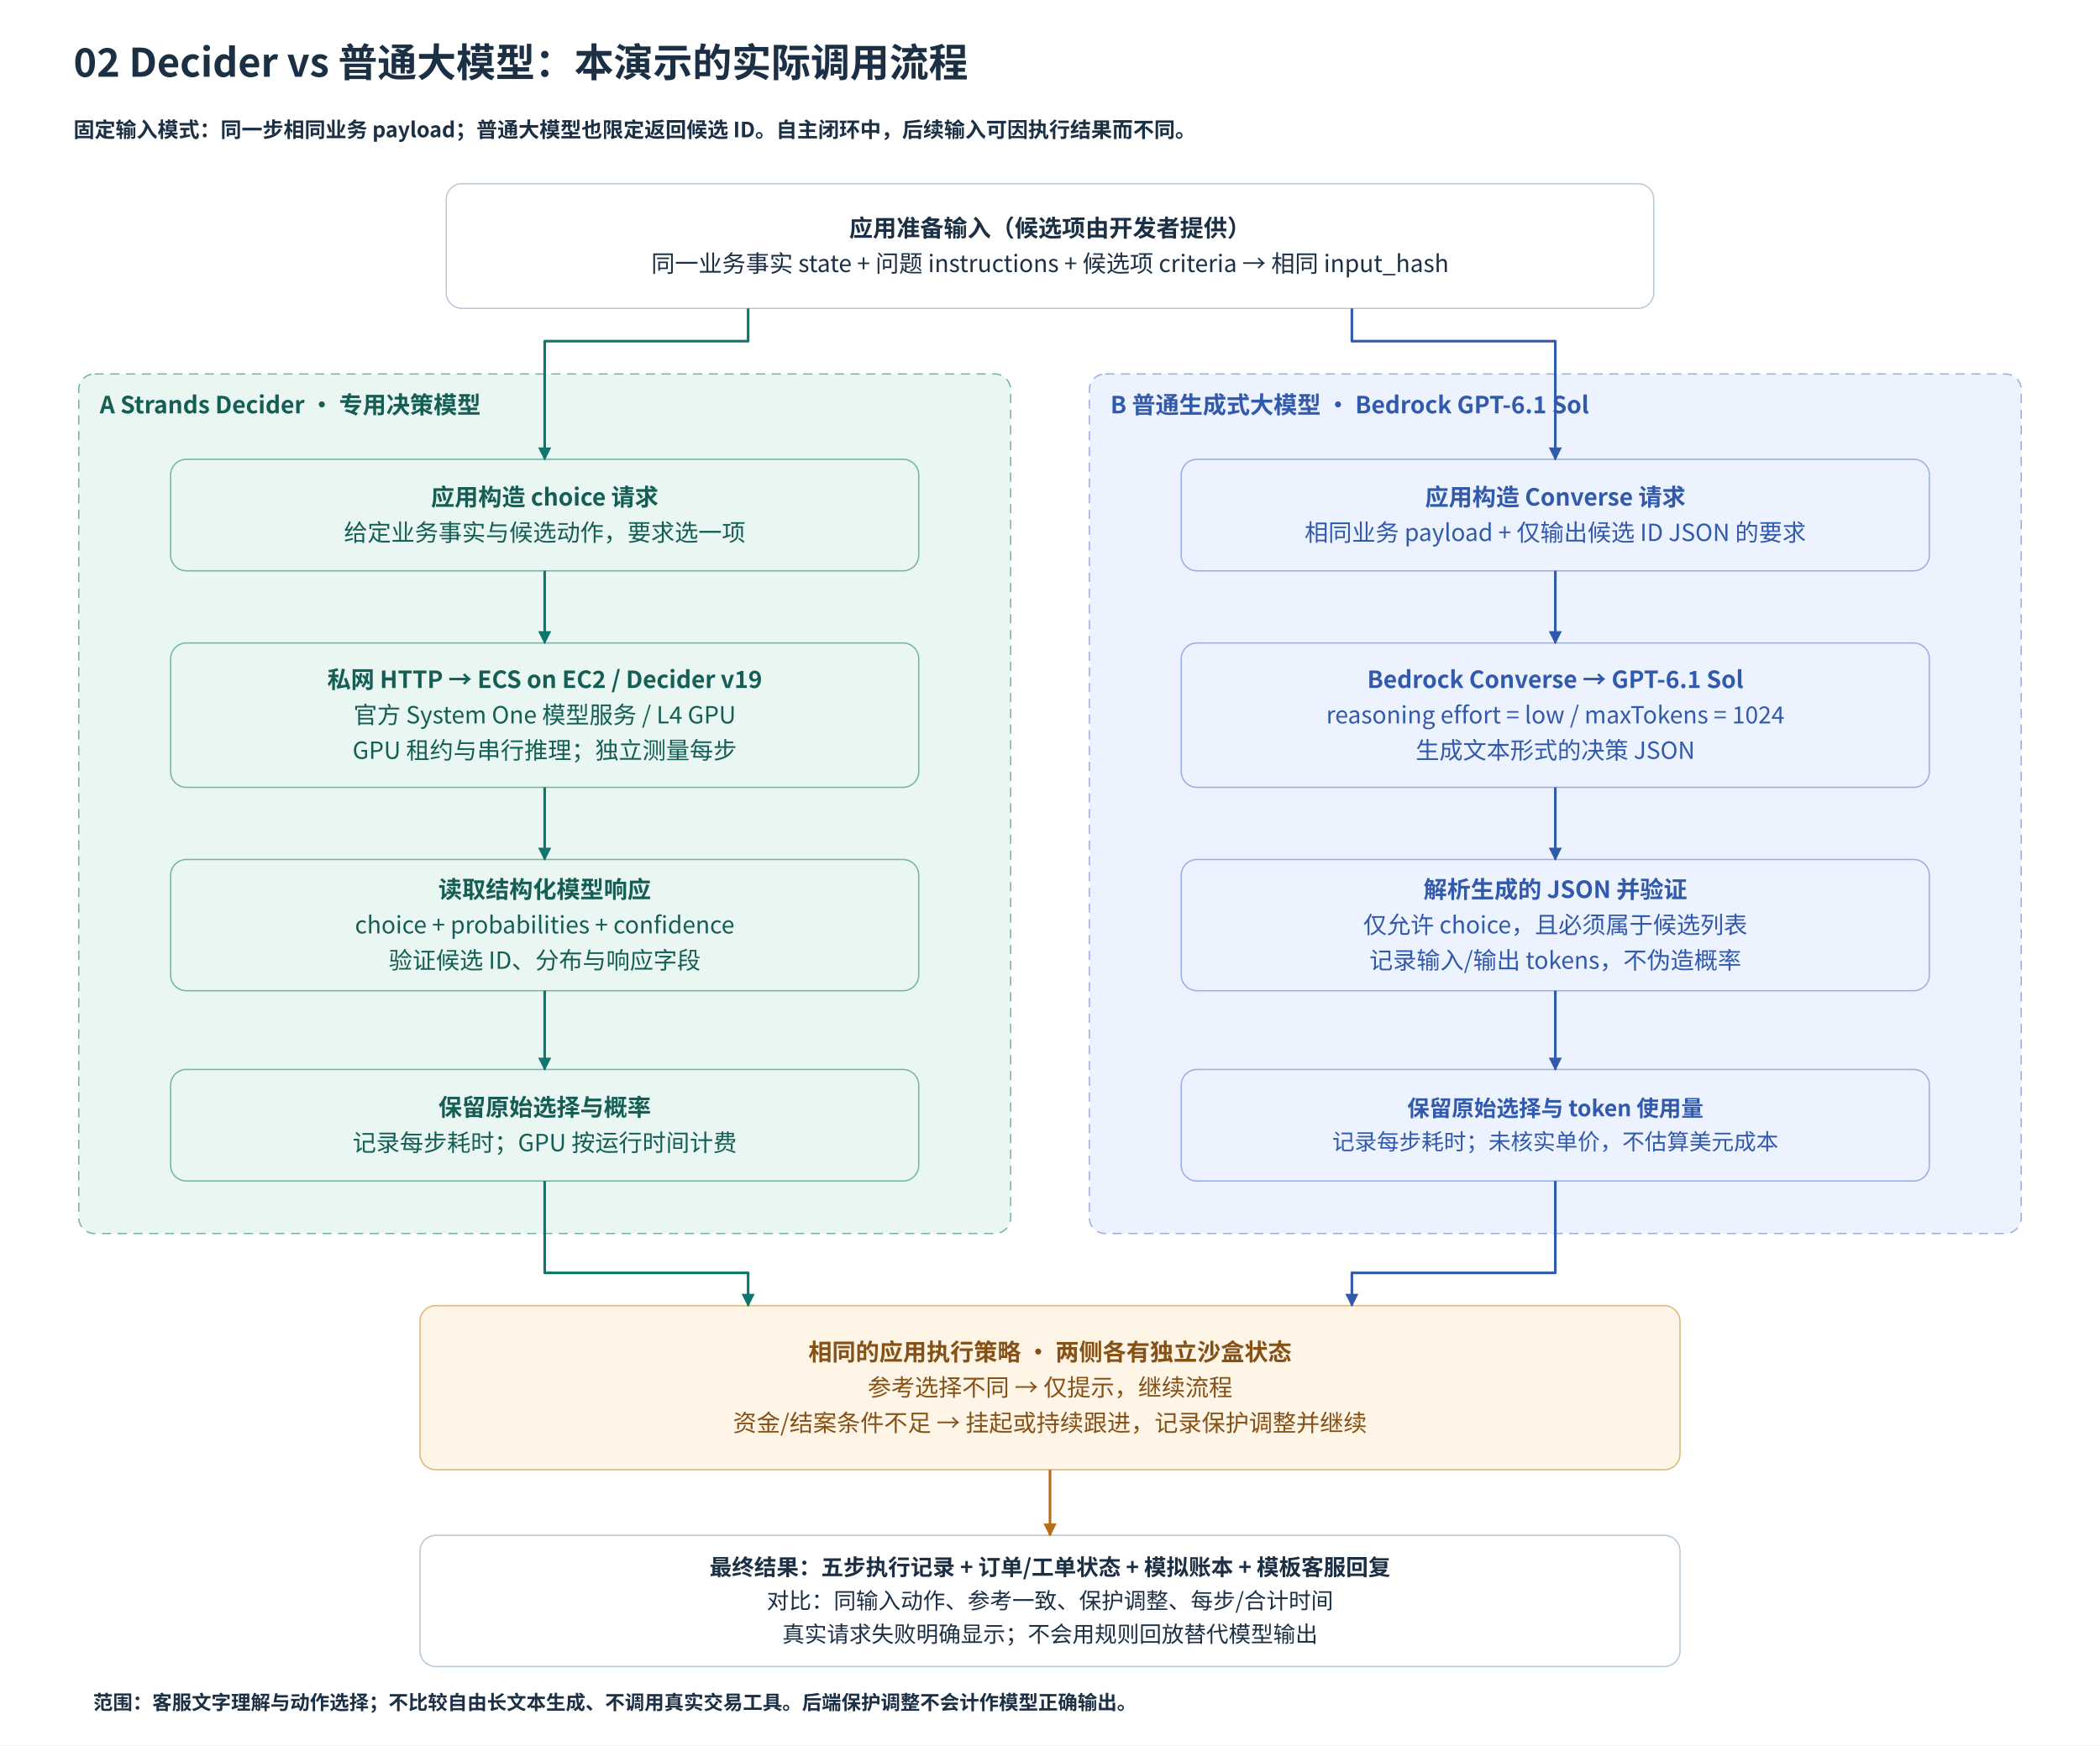
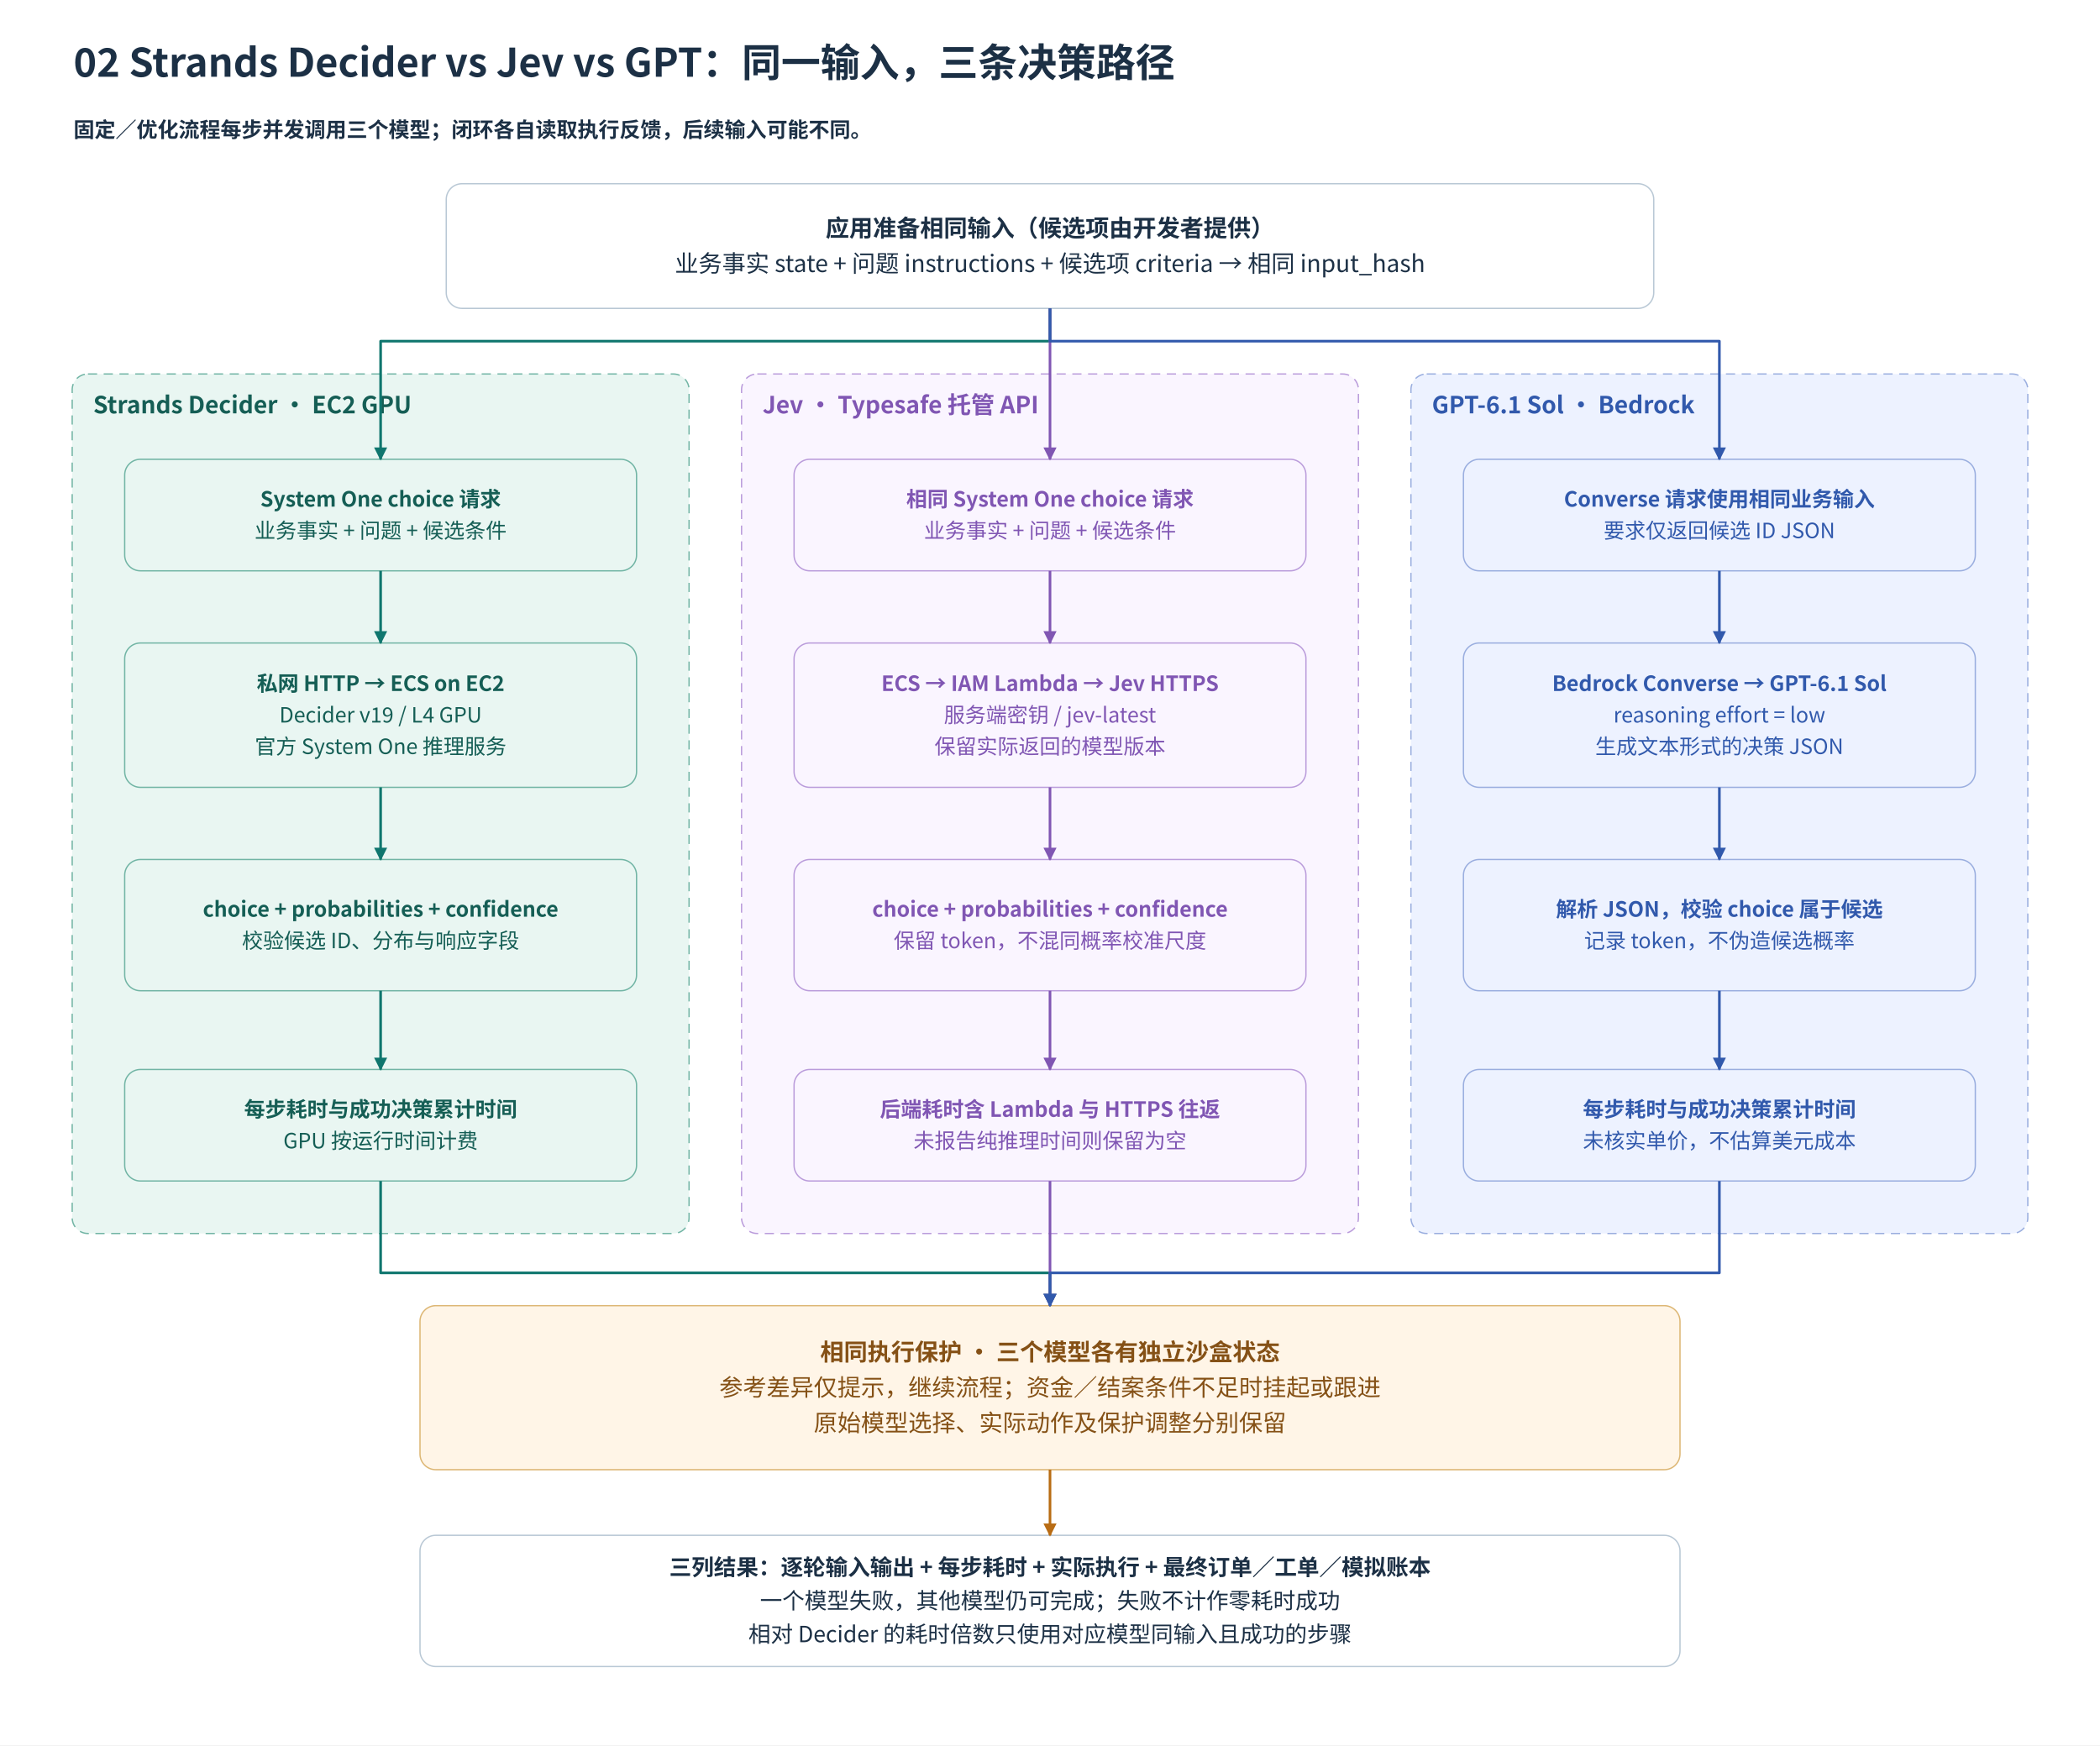
<svg xmlns="http://www.w3.org/2000/svg" width="1600" height="1330" viewBox="0 0 1600 1330" role="img">
  <defs>
    <marker id="arrow52677c" markerWidth="10" markerHeight="10" refX="9" refY="5" orient="auto" markerUnits="userSpaceOnUse">
      <path d="M 0 0 L 10 5 L 0 10 Z" fill="#52677c" />
    </marker>
    <marker id="arrow0f766e" markerWidth="10" markerHeight="10" refX="9" refY="5" orient="auto" markerUnits="userSpaceOnUse">
      <path d="M 0 0 L 10 5 L 0 10 Z" fill="#0f766e" />
    </marker>
    <marker id="arrow3159ac" markerWidth="10" markerHeight="10" refX="9" refY="5" orient="auto" markerUnits="userSpaceOnUse">
      <path d="M 0 0 L 10 5 L 0 10 Z" fill="#3159ac" />
    </marker>
    <marker id="arrowb86c14" markerWidth="10" markerHeight="10" refX="9" refY="5" orient="auto" markerUnits="userSpaceOnUse">
      <path d="M 0 0 L 10 5 L 0 10 Z" fill="#b86c14" />
    </marker>
+     <marker id="arrow8056b3" markerWidth="10" markerHeight="10" refX="9" refY="5" orient="auto" markerUnits="userSpaceOnUse">
+       <path d="M 0 0 L 10 5 L 0 10 Z" fill="#8056b3" />
+     </marker>
  </defs>
  <rect width="100%" height="100%" fill="#ffffff" />
-   <text x="56" y="58.5" font-family="'Noto Sans CJK SC', 'Microsoft YaHei', sans-serif" font-size="30" fill="#1c3045" text-anchor="start" font-weight="700">02  Decider vs 普通大模型：本演示的实际调用流程</text>
-   <text x="56" y="104.6" font-family="'Noto Sans CJK SC', 'Microsoft YaHei', sans-serif" font-size="16" fill="#1c3045" text-anchor="start" font-weight="700">固定输入模式：同一步相同业务 payload；普通大模型也限定返回候选 ID。自主闭环中，后续输入可因执行结果而不同。</text>
+   <text x="56" y="58.5" font-family="'Noto Sans CJK SC', 'Microsoft YaHei', sans-serif" font-size="30" fill="#1c3045" text-anchor="start" font-weight="700">02  Strands Decider vs Jev vs GPT：同一输入，三条决策路径</text>
+   <text x="56" y="104.6" font-family="'Noto Sans CJK SC', 'Microsoft YaHei', sans-serif" font-size="16" fill="#1c3045" text-anchor="start" font-weight="700">固定／优化流程每步并发调用三个模型；闭环各自读取执行反馈，后续输入可能不同。</text>
  <rect x="340" y="140" width="920" height="95" rx="12" fill="#ffffff" stroke="#b9c8d5" />
-   <text x="800.0" y="180.3" font-family="'Noto Sans CJK SC', 'Microsoft YaHei', sans-serif" font-size="18" fill="#1c3045" text-anchor="middle" font-weight="700">应用准备输入（候选项由开发者提供）</text>
-   <text x="800.0" y="207.3" font-family="'Noto Sans CJK SC', 'Microsoft YaHei', sans-serif" font-size="18" fill="#1c3045" text-anchor="middle">同一业务事实 state + 问题 instructions + 候选项 criteria → 相同 input_hash</text>
-   <rect x="60" y="285" width="710" height="655" rx="12" fill="#e9f6f2" stroke="#72b5a5" stroke-dasharray="7 5" />
-   <text x="76" y="315.0" font-family="'Noto Sans CJK SC', 'Microsoft YaHei', sans-serif" font-size="18" fill="#155e55" text-anchor="start" font-weight="700">A  Strands Decider · 专用决策模型</text>
-   <rect x="830" y="285" width="710" height="655" rx="12" fill="#edf2ff" stroke="#9aaedf" stroke-dasharray="7 5" />
-   <text x="846" y="315.0" font-family="'Noto Sans CJK SC', 'Microsoft YaHei', sans-serif" font-size="18" fill="#3159ac" text-anchor="start" font-weight="700">B  普通生成式大模型 · Bedrock GPT-6.1 Sol</text>
-   <rect x="130" y="350" width="570" height="85" rx="12" fill="#e9f6f2" stroke="#72b5a5" />
-   <text x="415.0" y="385.3" font-family="'Noto Sans CJK SC', 'Microsoft YaHei', sans-serif" font-size="18" fill="#155e55" text-anchor="middle" font-weight="700">应用构造 choice 请求</text>
-   <text x="415.0" y="412.3" font-family="'Noto Sans CJK SC', 'Microsoft YaHei', sans-serif" font-size="18" fill="#155e55" text-anchor="middle">给定业务事实与候选动作，要求选一项</text>
-   <rect x="900" y="350" width="570" height="85" rx="12" fill="#edf2ff" stroke="#9aaedf" />
-   <text x="1185.0" y="385.3" font-family="'Noto Sans CJK SC', 'Microsoft YaHei', sans-serif" font-size="18" fill="#3159ac" text-anchor="middle" font-weight="700">应用构造 Converse 请求</text>
-   <text x="1185.0" y="412.3" font-family="'Noto Sans CJK SC', 'Microsoft YaHei', sans-serif" font-size="18" fill="#3159ac" text-anchor="middle">相同业务 payload + 仅输出候选 ID JSON 的要求</text>
-   <rect x="130" y="490" width="570" height="110" rx="12" fill="#e9f6f2" stroke="#72b5a5" />
-   <text x="415.0" y="524.3" font-family="'Noto Sans CJK SC', 'Microsoft YaHei', sans-serif" font-size="18" fill="#155e55" text-anchor="middle" font-weight="700">私网 HTTP → ECS on EC2 / Decider v19</text>
-   <text x="415.0" y="551.3" font-family="'Noto Sans CJK SC', 'Microsoft YaHei', sans-serif" font-size="18" fill="#155e55" text-anchor="middle">官方 System One 模型服务 / L4 GPU</text>
-   <text x="415.0" y="578.3" font-family="'Noto Sans CJK SC', 'Microsoft YaHei', sans-serif" font-size="18" fill="#155e55" text-anchor="middle">GPU 租约与串行推理；独立测量每步</text>
-   <rect x="900" y="490" width="570" height="110" rx="12" fill="#edf2ff" stroke="#9aaedf" />
-   <text x="1185.0" y="524.3" font-family="'Noto Sans CJK SC', 'Microsoft YaHei', sans-serif" font-size="18" fill="#3159ac" text-anchor="middle" font-weight="700">Bedrock Converse → GPT-6.1 Sol</text>
-   <text x="1185.0" y="551.3" font-family="'Noto Sans CJK SC', 'Microsoft YaHei', sans-serif" font-size="18" fill="#3159ac" text-anchor="middle">reasoning effort = low / maxTokens = 1024</text>
-   <text x="1185.0" y="578.3" font-family="'Noto Sans CJK SC', 'Microsoft YaHei', sans-serif" font-size="18" fill="#3159ac" text-anchor="middle">生成文本形式的决策 JSON</text>
-   <rect x="130" y="655" width="570" height="100" rx="12" fill="#e9f6f2" stroke="#72b5a5" />
-   <text x="415.0" y="684.3" font-family="'Noto Sans CJK SC', 'Microsoft YaHei', sans-serif" font-size="18" fill="#155e55" text-anchor="middle" font-weight="700">读取结构化模型响应</text>
-   <text x="415.0" y="711.3" font-family="'Noto Sans CJK SC', 'Microsoft YaHei', sans-serif" font-size="18" fill="#155e55" text-anchor="middle">choice + probabilities + confidence</text>
-   <text x="415.0" y="738.3" font-family="'Noto Sans CJK SC', 'Microsoft YaHei', sans-serif" font-size="18" fill="#155e55" text-anchor="middle">验证候选 ID、分布与响应字段</text>
-   <rect x="900" y="655" width="570" height="100" rx="12" fill="#edf2ff" stroke="#9aaedf" />
-   <text x="1185.0" y="684.3" font-family="'Noto Sans CJK SC', 'Microsoft YaHei', sans-serif" font-size="18" fill="#3159ac" text-anchor="middle" font-weight="700">解析生成的 JSON 并验证</text>
-   <text x="1185.0" y="711.3" font-family="'Noto Sans CJK SC', 'Microsoft YaHei', sans-serif" font-size="18" fill="#3159ac" text-anchor="middle">仅允许 choice，且必须属于候选列表</text>
-   <text x="1185.0" y="738.3" font-family="'Noto Sans CJK SC', 'Microsoft YaHei', sans-serif" font-size="18" fill="#3159ac" text-anchor="middle">记录输入/输出 tokens，不伪造概率</text>
-   <rect x="130" y="815" width="570" height="85" rx="12" fill="#e9f6f2" stroke="#72b5a5" />
-   <text x="415.0" y="850.3" font-family="'Noto Sans CJK SC', 'Microsoft YaHei', sans-serif" font-size="18" fill="#155e55" text-anchor="middle" font-weight="700">保留原始选择与概率</text>
-   <text x="415.0" y="877.3" font-family="'Noto Sans CJK SC', 'Microsoft YaHei', sans-serif" font-size="18" fill="#155e55" text-anchor="middle">记录每步耗时；GPU 按运行时间计费</text>
-   <rect x="900" y="815" width="570" height="85" rx="12" fill="#edf2ff" stroke="#9aaedf" />
-   <text x="1185.0" y="850.7" font-family="'Noto Sans CJK SC', 'Microsoft YaHei', sans-serif" font-size="17" fill="#3159ac" text-anchor="middle" font-weight="700">保留原始选择与 token 使用量</text>
-   <text x="1185.0" y="876.2" font-family="'Noto Sans CJK SC', 'Microsoft YaHei', sans-serif" font-size="17" fill="#3159ac" text-anchor="middle">记录每步耗时；未核实单价，不估算美元成本</text>
+   <text x="800.0" y="180.3" font-family="'Noto Sans CJK SC', 'Microsoft YaHei', sans-serif" font-size="18" fill="#1c3045" text-anchor="middle" font-weight="700">应用准备相同输入（候选项由开发者提供）</text>
+   <text x="800.0" y="207.3" font-family="'Noto Sans CJK SC', 'Microsoft YaHei', sans-serif" font-size="18" fill="#1c3045" text-anchor="middle">业务事实 state + 问题 instructions + 候选项 criteria → 相同 input_hash</text>
+   <rect x="55" y="285" width="470" height="655" rx="12" fill="#e9f6f2" stroke="#72b5a5" stroke-dasharray="7 5" />
+   <text x="71" y="315.0" font-family="'Noto Sans CJK SC', 'Microsoft YaHei', sans-serif" font-size="18" fill="#155e55" text-anchor="start" font-weight="700">Strands Decider · EC2 GPU</text>
+   <rect x="95" y="350" width="390" height="85" rx="12" fill="#e9f6f2" stroke="#72b5a5" />
+   <text x="290.0" y="386.1" font-family="'Noto Sans CJK SC', 'Microsoft YaHei', sans-serif" font-size="16" fill="#155e55" text-anchor="middle" font-weight="700">System One choice 请求</text>
+   <text x="290.0" y="410.1" font-family="'Noto Sans CJK SC', 'Microsoft YaHei', sans-serif" font-size="16" fill="#155e55" text-anchor="middle">业务事实 + 问题 + 候选条件</text>
+   <rect x="95" y="490" width="390" height="110" rx="12" fill="#e9f6f2" stroke="#72b5a5" />
+   <text x="290.0" y="526.6" font-family="'Noto Sans CJK SC', 'Microsoft YaHei', sans-serif" font-size="16" fill="#155e55" text-anchor="middle" font-weight="700">私网 HTTP → ECS on EC2</text>
+   <text x="290.0" y="550.6" font-family="'Noto Sans CJK SC', 'Microsoft YaHei', sans-serif" font-size="16" fill="#155e55" text-anchor="middle">Decider v19 / L4 GPU</text>
+   <text x="290.0" y="574.6" font-family="'Noto Sans CJK SC', 'Microsoft YaHei', sans-serif" font-size="16" fill="#155e55" text-anchor="middle">官方 System One 推理服务</text>
+   <rect x="95" y="655" width="390" height="100" rx="12" fill="#e9f6f2" stroke="#72b5a5" />
+   <text x="290.0" y="698.6" font-family="'Noto Sans CJK SC', 'Microsoft YaHei', sans-serif" font-size="16" fill="#155e55" text-anchor="middle" font-weight="700">choice + probabilities + confidence</text>
+   <text x="290.0" y="722.6" font-family="'Noto Sans CJK SC', 'Microsoft YaHei', sans-serif" font-size="16" fill="#155e55" text-anchor="middle">校验候选 ID、分布与响应字段</text>
+   <rect x="95" y="815" width="390" height="85" rx="12" fill="#e9f6f2" stroke="#72b5a5" />
+   <text x="290.0" y="851.1" font-family="'Noto Sans CJK SC', 'Microsoft YaHei', sans-serif" font-size="16" fill="#155e55" text-anchor="middle" font-weight="700">每步耗时与成功决策累计时间</text>
+   <text x="290.0" y="875.1" font-family="'Noto Sans CJK SC', 'Microsoft YaHei', sans-serif" font-size="16" fill="#155e55" text-anchor="middle">GPU 按运行时间计费</text>
+   <rect x="565" y="285" width="470" height="655" rx="12" fill="#faf5ff" stroke="#ba9cdb" stroke-dasharray="7 5" />
+   <text x="581" y="315.0" font-family="'Noto Sans CJK SC', 'Microsoft YaHei', sans-serif" font-size="18" fill="#8056b3" text-anchor="start" font-weight="700">Jev · Typesafe 托管 API</text>
+   <rect x="605" y="350" width="390" height="85" rx="12" fill="#faf5ff" stroke="#ba9cdb" />
+   <text x="800.0" y="386.1" font-family="'Noto Sans CJK SC', 'Microsoft YaHei', sans-serif" font-size="16" fill="#8056b3" text-anchor="middle" font-weight="700">相同 System One choice 请求</text>
+   <text x="800.0" y="410.1" font-family="'Noto Sans CJK SC', 'Microsoft YaHei', sans-serif" font-size="16" fill="#8056b3" text-anchor="middle">业务事实 + 问题 + 候选条件</text>
+   <rect x="605" y="490" width="390" height="110" rx="12" fill="#faf5ff" stroke="#ba9cdb" />
+   <text x="800.0" y="526.6" font-family="'Noto Sans CJK SC', 'Microsoft YaHei', sans-serif" font-size="16" fill="#8056b3" text-anchor="middle" font-weight="700">ECS → IAM Lambda → Jev HTTPS</text>
+   <text x="800.0" y="550.6" font-family="'Noto Sans CJK SC', 'Microsoft YaHei', sans-serif" font-size="16" fill="#8056b3" text-anchor="middle">服务端密钥 / jev-latest</text>
+   <text x="800.0" y="574.6" font-family="'Noto Sans CJK SC', 'Microsoft YaHei', sans-serif" font-size="16" fill="#8056b3" text-anchor="middle">保留实际返回的模型版本</text>
+   <rect x="605" y="655" width="390" height="100" rx="12" fill="#faf5ff" stroke="#ba9cdb" />
+   <text x="800.0" y="698.6" font-family="'Noto Sans CJK SC', 'Microsoft YaHei', sans-serif" font-size="16" fill="#8056b3" text-anchor="middle" font-weight="700">choice + probabilities + confidence</text>
+   <text x="800.0" y="722.6" font-family="'Noto Sans CJK SC', 'Microsoft YaHei', sans-serif" font-size="16" fill="#8056b3" text-anchor="middle">保留 token，不混同概率校准尺度</text>
+   <rect x="605" y="815" width="390" height="85" rx="12" fill="#faf5ff" stroke="#ba9cdb" />
+   <text x="800.0" y="851.1" font-family="'Noto Sans CJK SC', 'Microsoft YaHei', sans-serif" font-size="16" fill="#8056b3" text-anchor="middle" font-weight="700">后端耗时含 Lambda 与 HTTPS 往返</text>
+   <text x="800.0" y="875.1" font-family="'Noto Sans CJK SC', 'Microsoft YaHei', sans-serif" font-size="16" fill="#8056b3" text-anchor="middle">未报告纯推理时间则保留为空</text>
+   <rect x="1075" y="285" width="470" height="655" rx="12" fill="#edf2ff" stroke="#9aaedf" stroke-dasharray="7 5" />
+   <text x="1091" y="315.0" font-family="'Noto Sans CJK SC', 'Microsoft YaHei', sans-serif" font-size="18" fill="#3159ac" text-anchor="start" font-weight="700">GPT-6.1 Sol · Bedrock</text>
+   <rect x="1115" y="350" width="390" height="85" rx="12" fill="#edf2ff" stroke="#9aaedf" />
+   <text x="1310.0" y="386.1" font-family="'Noto Sans CJK SC', 'Microsoft YaHei', sans-serif" font-size="16" fill="#3159ac" text-anchor="middle" font-weight="700">Converse 请求使用相同业务输入</text>
+   <text x="1310.0" y="410.1" font-family="'Noto Sans CJK SC', 'Microsoft YaHei', sans-serif" font-size="16" fill="#3159ac" text-anchor="middle">要求仅返回候选 ID JSON</text>
+   <rect x="1115" y="490" width="390" height="110" rx="12" fill="#edf2ff" stroke="#9aaedf" />
+   <text x="1310.0" y="526.6" font-family="'Noto Sans CJK SC', 'Microsoft YaHei', sans-serif" font-size="16" fill="#3159ac" text-anchor="middle" font-weight="700">Bedrock Converse → GPT-6.1 Sol</text>
+   <text x="1310.0" y="550.6" font-family="'Noto Sans CJK SC', 'Microsoft YaHei', sans-serif" font-size="16" fill="#3159ac" text-anchor="middle">reasoning effort = low</text>
+   <text x="1310.0" y="574.6" font-family="'Noto Sans CJK SC', 'Microsoft YaHei', sans-serif" font-size="16" fill="#3159ac" text-anchor="middle">生成文本形式的决策 JSON</text>
+   <rect x="1115" y="655" width="390" height="100" rx="12" fill="#edf2ff" stroke="#9aaedf" />
+   <text x="1310.0" y="698.6" font-family="'Noto Sans CJK SC', 'Microsoft YaHei', sans-serif" font-size="16" fill="#3159ac" text-anchor="middle" font-weight="700">解析 JSON，校验 choice 属于候选</text>
+   <text x="1310.0" y="722.6" font-family="'Noto Sans CJK SC', 'Microsoft YaHei', sans-serif" font-size="16" fill="#3159ac" text-anchor="middle">记录 token，不伪造候选概率</text>
+   <rect x="1115" y="815" width="390" height="85" rx="12" fill="#edf2ff" stroke="#9aaedf" />
+   <text x="1310.0" y="851.1" font-family="'Noto Sans CJK SC', 'Microsoft YaHei', sans-serif" font-size="16" fill="#3159ac" text-anchor="middle" font-weight="700">每步耗时与成功决策累计时间</text>
+   <text x="1310.0" y="875.1" font-family="'Noto Sans CJK SC', 'Microsoft YaHei', sans-serif" font-size="16" fill="#3159ac" text-anchor="middle">未核实单价，不估算美元成本</text>
  <rect x="320" y="995" width="960" height="125" rx="12" fill="#fff5e7" stroke="#ddb775" />
-   <text x="800.0" y="1036.8" font-family="'Noto Sans CJK SC', 'Microsoft YaHei', sans-serif" font-size="18" fill="#855116" text-anchor="middle" font-weight="700">相同的应用执行策略 · 两侧各有独立沙盒状态</text>
-   <text x="800.0" y="1063.8" font-family="'Noto Sans CJK SC', 'Microsoft YaHei', sans-serif" font-size="18" fill="#855116" text-anchor="middle">参考选择不同 → 仅提示，继续流程</text>
-   <text x="800.0" y="1090.8" font-family="'Noto Sans CJK SC', 'Microsoft YaHei', sans-serif" font-size="18" fill="#855116" text-anchor="middle">资金/结案条件不足 → 挂起或持续跟进，记录保护调整并继续</text>
+   <text x="800.0" y="1036.8" font-family="'Noto Sans CJK SC', 'Microsoft YaHei', sans-serif" font-size="18" fill="#855116" text-anchor="middle" font-weight="700">相同执行保护 · 三个模型各有独立沙盒状态</text>
+   <text x="800.0" y="1063.8" font-family="'Noto Sans CJK SC', 'Microsoft YaHei', sans-serif" font-size="18" fill="#855116" text-anchor="middle">参考差异仅提示，继续流程；资金／结案条件不足时挂起或跟进</text>
+   <text x="800.0" y="1090.8" font-family="'Noto Sans CJK SC', 'Microsoft YaHei', sans-serif" font-size="18" fill="#855116" text-anchor="middle">原始模型选择、实际动作及保护调整分别保留</text>
  <rect x="320" y="1170" width="960" height="100" rx="12" fill="#ffffff" stroke="#b9c8d5" />
-   <text x="800.0" y="1200.45" font-family="'Noto Sans CJK SC', 'Microsoft YaHei', sans-serif" font-size="17" fill="#1c3045" text-anchor="middle" font-weight="700">最终结果：五步执行记录 + 订单/工单状态 + 模拟账本 + 模板客服回复</text>
-   <text x="800.0" y="1225.95" font-family="'Noto Sans CJK SC', 'Microsoft YaHei', sans-serif" font-size="17" fill="#1c3045" text-anchor="middle">对比：同输入动作、参考一致、保护调整、每步/合计时间</text>
-   <text x="800.0" y="1251.45" font-family="'Noto Sans CJK SC', 'Microsoft YaHei', sans-serif" font-size="17" fill="#1c3045" text-anchor="middle">真实请求失败明确显示；不会用规则回放替代模型输出</text>
-   <text x="71" y="1302.75" font-family="'Noto Sans CJK SC', 'Microsoft YaHei', sans-serif" font-size="15" fill="#1c3045" text-anchor="start" font-weight="700">范围：客服文字理解与动作选择；不比较自由长文本生成、不调用真实交易工具。后端保护调整不会计作模型正确输出。</text>
-   <polyline points="570,235 570,260 415,260 415,350" fill="none" stroke="#0f766e" stroke-width="2" stroke-linejoin="round" marker-end="url(#arrow0f766e)" />
-   <polyline points="1030,235 1030,260 1185,260 1185,350" fill="none" stroke="#3159ac" stroke-width="2" stroke-linejoin="round" marker-end="url(#arrow3159ac)" />
-   <polyline points="415,435 415,490" fill="none" stroke="#0f766e" stroke-width="2" stroke-linejoin="round" marker-end="url(#arrow0f766e)" />
-   <polyline points="415,600 415,655" fill="none" stroke="#0f766e" stroke-width="2" stroke-linejoin="round" marker-end="url(#arrow0f766e)" />
-   <polyline points="415,755 415,815" fill="none" stroke="#0f766e" stroke-width="2" stroke-linejoin="round" marker-end="url(#arrow0f766e)" />
-   <polyline points="1185,435 1185,490" fill="none" stroke="#3159ac" stroke-width="2" stroke-linejoin="round" marker-end="url(#arrow3159ac)" />
-   <polyline points="1185,600 1185,655" fill="none" stroke="#3159ac" stroke-width="2" stroke-linejoin="round" marker-end="url(#arrow3159ac)" />
-   <polyline points="1185,755 1185,815" fill="none" stroke="#3159ac" stroke-width="2" stroke-linejoin="round" marker-end="url(#arrow3159ac)" />
-   <polyline points="415,900 415,970 570,970 570,995" fill="none" stroke="#0f766e" stroke-width="2" stroke-linejoin="round" marker-end="url(#arrow0f766e)" />
-   <polyline points="1185,900 1185,970 1030,970 1030,995" fill="none" stroke="#3159ac" stroke-width="2" stroke-linejoin="round" marker-end="url(#arrow3159ac)" />
+   <text x="800.0" y="1200.45" font-family="'Noto Sans CJK SC', 'Microsoft YaHei', sans-serif" font-size="17" fill="#1c3045" text-anchor="middle" font-weight="700">三列结果：逐轮输入输出 + 每步耗时 + 实际执行 + 最终订单／工单／模拟账本</text>
+   <text x="800.0" y="1225.95" font-family="'Noto Sans CJK SC', 'Microsoft YaHei', sans-serif" font-size="17" fill="#1c3045" text-anchor="middle">一个模型失败，其他模型仍可完成；失败不计作零耗时成功</text>
+   <text x="800.0" y="1251.45" font-family="'Noto Sans CJK SC', 'Microsoft YaHei', sans-serif" font-size="17" fill="#1c3045" text-anchor="middle">相对 Decider 的耗时倍数只使用对应模型同输入且成功的步骤</text>
+   <polyline points="800,235 800,260 290,260 290,350" fill="none" stroke="#0f766e" stroke-width="2" stroke-linejoin="round" marker-end="url(#arrow0f766e)" />
+   <polyline points="290,435 290,490" fill="none" stroke="#0f766e" stroke-width="2" stroke-linejoin="round" marker-end="url(#arrow0f766e)" />
+   <polyline points="290,600 290,655" fill="none" stroke="#0f766e" stroke-width="2" stroke-linejoin="round" marker-end="url(#arrow0f766e)" />
+   <polyline points="290,755 290,815" fill="none" stroke="#0f766e" stroke-width="2" stroke-linejoin="round" marker-end="url(#arrow0f766e)" />
+   <polyline points="290,900 290,970 800,970 800,995" fill="none" stroke="#0f766e" stroke-width="2" stroke-linejoin="round" marker-end="url(#arrow0f766e)" />
+   <polyline points="800,235 800,260 800,260 800,350" fill="none" stroke="#8056b3" stroke-width="2" stroke-linejoin="round" marker-end="url(#arrow8056b3)" />
+   <polyline points="800,435 800,490" fill="none" stroke="#8056b3" stroke-width="2" stroke-linejoin="round" marker-end="url(#arrow8056b3)" />
+   <polyline points="800,600 800,655" fill="none" stroke="#8056b3" stroke-width="2" stroke-linejoin="round" marker-end="url(#arrow8056b3)" />
+   <polyline points="800,755 800,815" fill="none" stroke="#8056b3" stroke-width="2" stroke-linejoin="round" marker-end="url(#arrow8056b3)" />
+   <polyline points="800,900 800,970 800,970 800,995" fill="none" stroke="#8056b3" stroke-width="2" stroke-linejoin="round" marker-end="url(#arrow8056b3)" />
+   <polyline points="800,235 800,260 1310,260 1310,350" fill="none" stroke="#3159ac" stroke-width="2" stroke-linejoin="round" marker-end="url(#arrow3159ac)" />
+   <polyline points="1310,435 1310,490" fill="none" stroke="#3159ac" stroke-width="2" stroke-linejoin="round" marker-end="url(#arrow3159ac)" />
+   <polyline points="1310,600 1310,655" fill="none" stroke="#3159ac" stroke-width="2" stroke-linejoin="round" marker-end="url(#arrow3159ac)" />
+   <polyline points="1310,755 1310,815" fill="none" stroke="#3159ac" stroke-width="2" stroke-linejoin="round" marker-end="url(#arrow3159ac)" />
+   <polyline points="1310,900 1310,970 800,970 800,995" fill="none" stroke="#3159ac" stroke-width="2" stroke-linejoin="round" marker-end="url(#arrow3159ac)" />
  <polyline points="800,1120 800,1170" fill="none" stroke="#b86c14" stroke-width="2" stroke-linejoin="round" marker-end="url(#arrowb86c14)" />
</svg>
